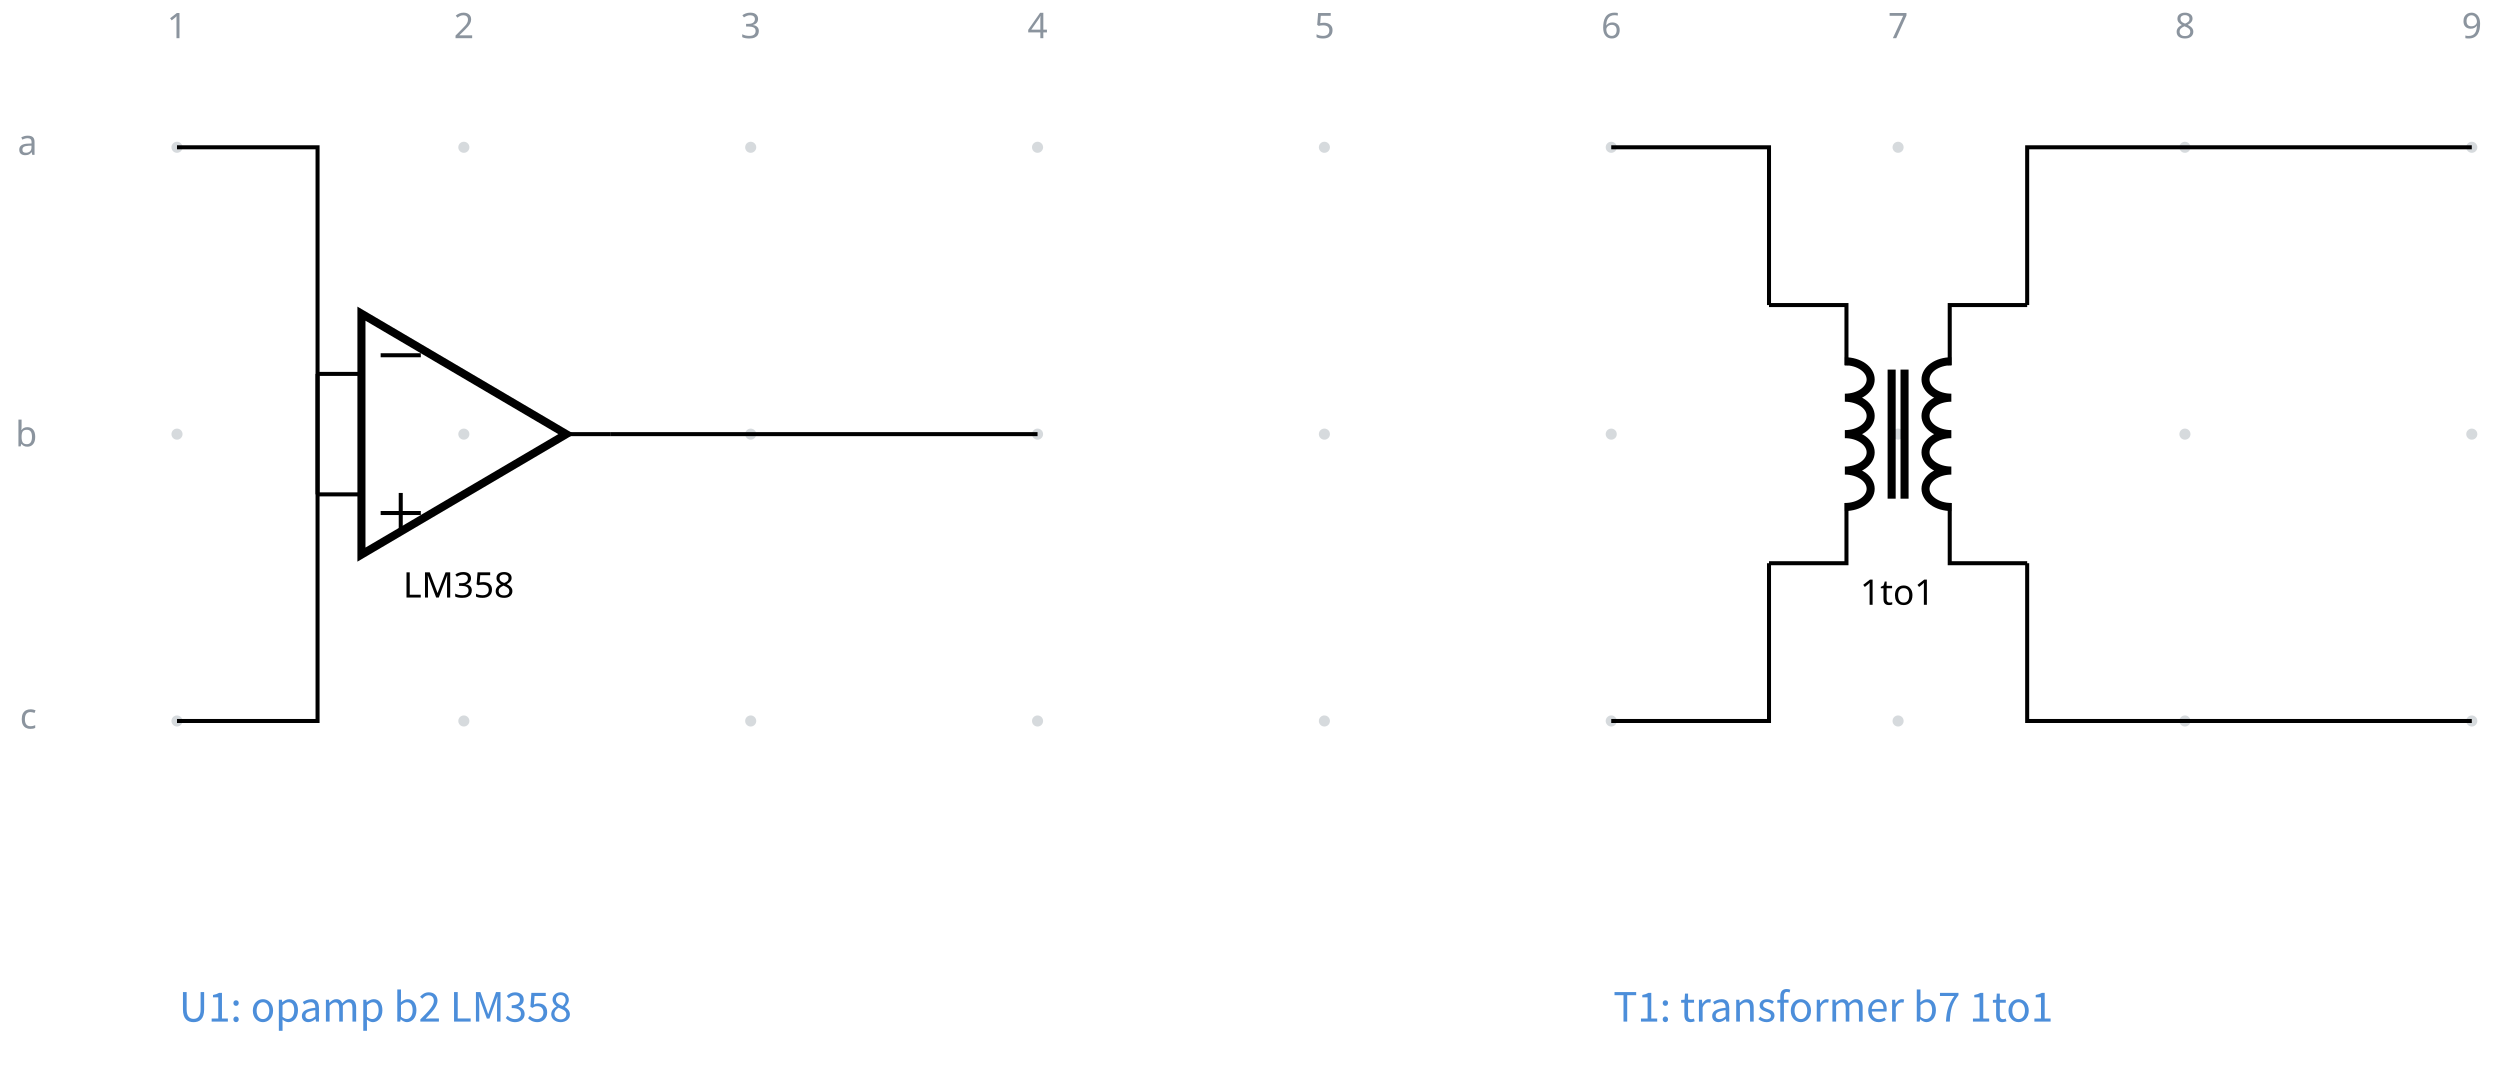
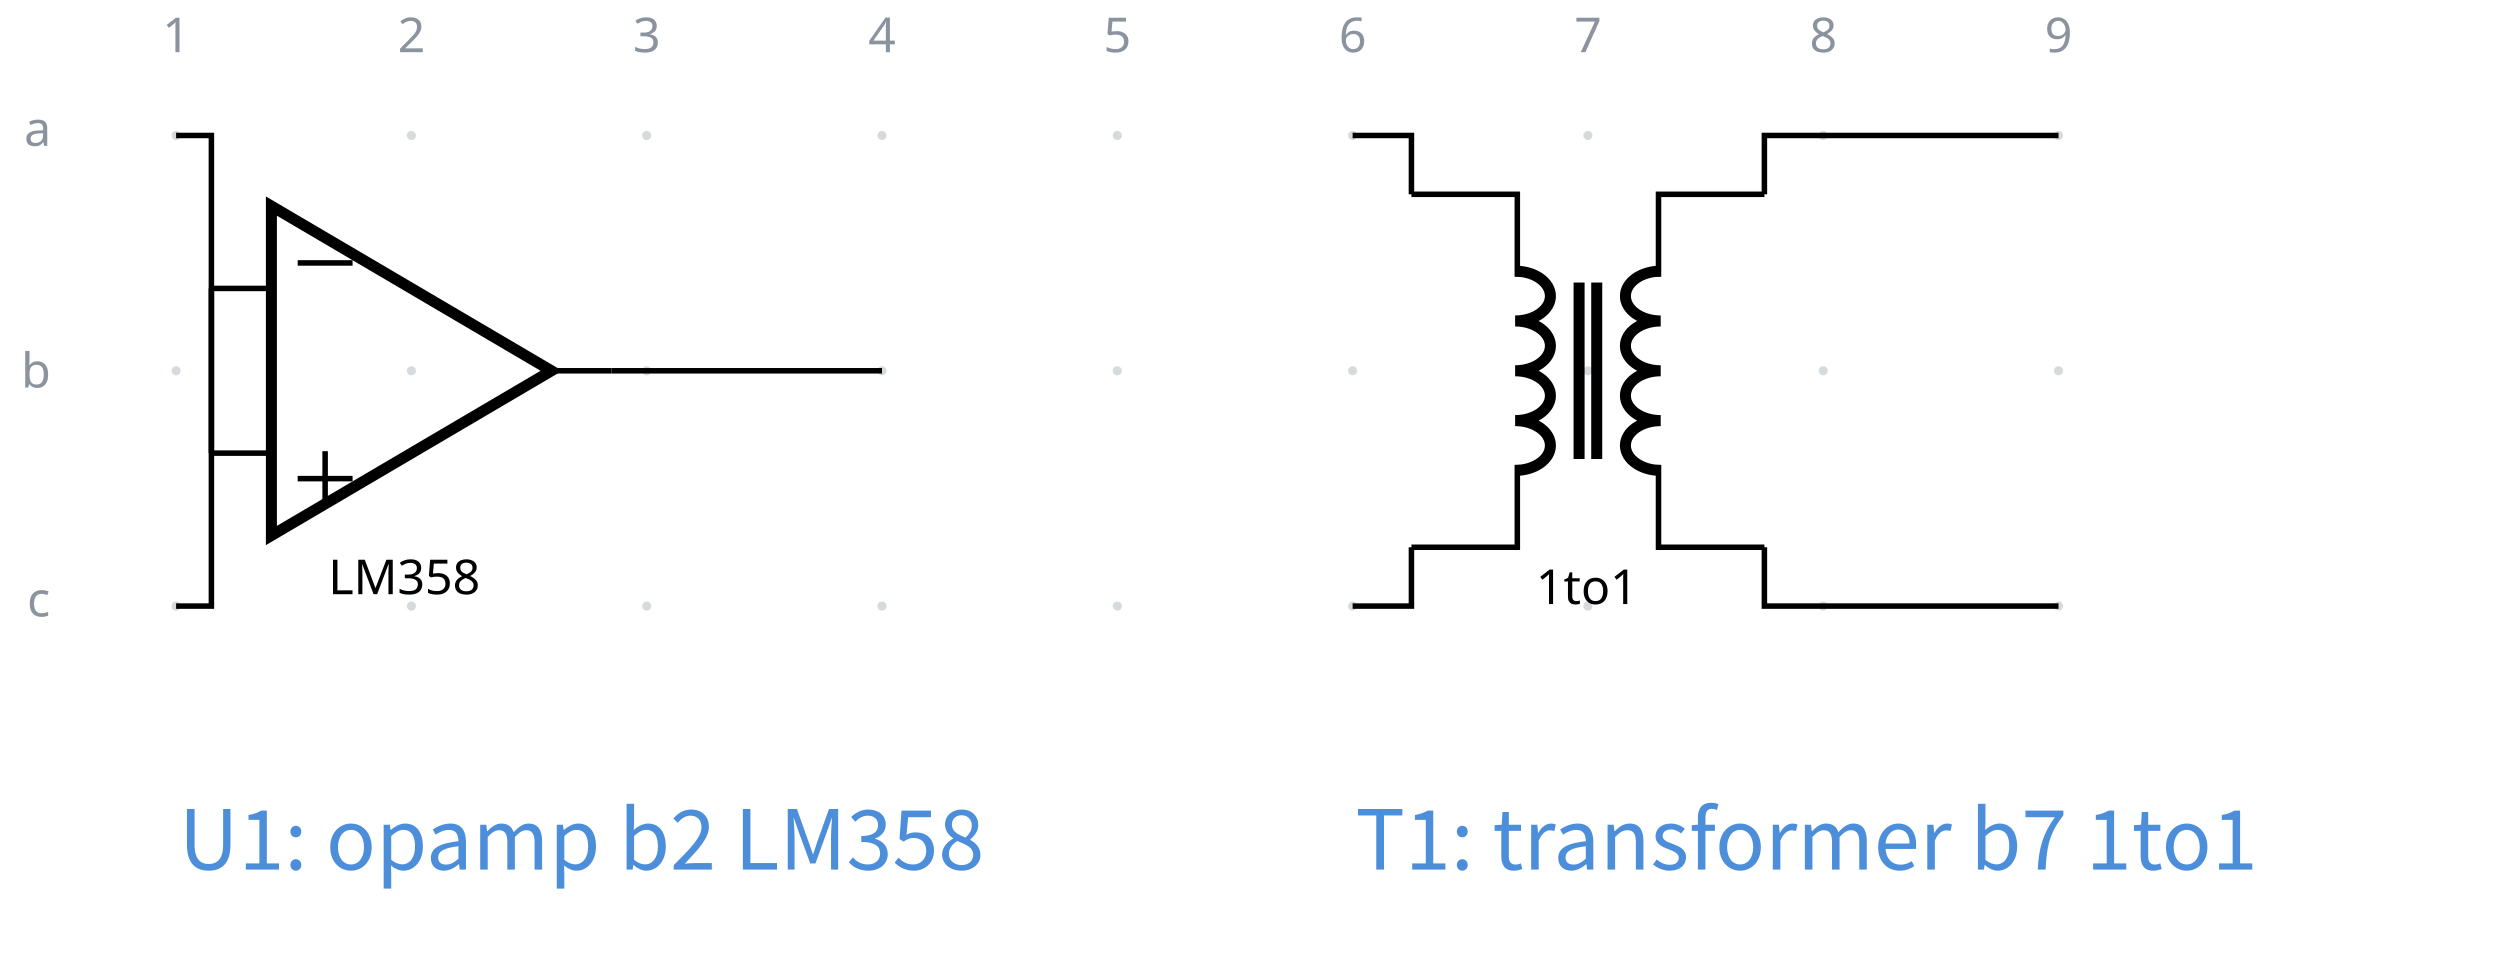
- <svg xmlns="http://www.w3.org/2000/svg" data-circuit-fence="0.1.0" fill="currentColor" width="661.27" height="281.926" viewBox="-72 -72 495.953 211.444">
+ <svg xmlns="http://www.w3.org/2000/svg" data-circuit-fence="0.1.0" fill="currentColor" width="483.68" height="185.641" viewBox="-72 -72 362.76 139.231">
  <g stroke="currentColor" stroke-miterlimit="10" stroke-width=".8">
-     <path fill="#8b949e" fill-opacity=".35" stroke="none" stroke-opacity=".35" d="M-35.787-42.781a1.1 1.1 0 1 0-2.2 0 1.1 1.1 0 0 0 2.2 0M-35.787 14.124a1.1 1.1 0 1 0-2.2 0 1.1 1.1 0 0 0 2.2 0M-35.787 71.03a1.1 1.1 0 1 0-2.2 0 1.1 1.1 0 0 0 2.2 0M21.118-42.781a1.1 1.1 0 1 0-2.2 0 1.1 1.1 0 0 0 2.2 0M21.118 14.124a1.1 1.1 0 1 0-2.2 0 1.1 1.1 0 0 0 2.2 0M21.118 71.03a1.1 1.1 0 1 0-2.2 0 1.1 1.1 0 0 0 2.2 0M78.024-42.781a1.1 1.1 0 1 0-2.2 0 1.1 1.1 0 0 0 2.2 0M78.024 14.124a1.1 1.1 0 1 0-2.2 0 1.1 1.1 0 0 0 2.2 0M78.024 71.03a1.1 1.1 0 1 0-2.2 0 1.1 1.1 0 0 0 2.2 0M134.93-42.781a1.1 1.1 0 1 0-2.2 0 1.1 1.1 0 0 0 2.2 0M134.93 14.124a1.1 1.1 0 1 0-2.2 0 1.1 1.1 0 0 0 2.2 0M134.93 71.03a1.1 1.1 0 1 0-2.2 0 1.1 1.1 0 0 0 2.2 0M191.835-42.781a1.1 1.1 0 1 0-2.2 0 1.1 1.1 0 0 0 2.2 0M191.835 14.124a1.1 1.1 0 1 0-2.2 0 1.1 1.1 0 0 0 2.2 0M191.835 71.03a1.1 1.1 0 1 0-2.2 0 1.1 1.1 0 0 0 2.2 0M248.74-42.781a1.1 1.1 0 1 0-2.2 0 1.1 1.1 0 0 0 2.2 0M248.74 14.124a1.1 1.1 0 1 0-2.2 0 1.1 1.1 0 0 0 2.2 0M248.74 71.03a1.1 1.1 0 1 0-2.2 0 1.1 1.1 0 0 0 2.2 0M305.646-42.781a1.1 1.1 0 1 0-2.2 0 1.1 1.1 0 0 0 2.2 0M305.646 14.124a1.1 1.1 0 1 0-2.2 0 1.1 1.1 0 0 0 2.2 0M305.646 71.03a1.1 1.1 0 1 0-2.2 0 1.1 1.1 0 0 0 2.2 0M362.551-42.781a1.1 1.1 0 1 0-2.2 0 1.1 1.1 0 0 0 2.2 0M362.551 14.124a1.1 1.1 0 1 0-2.2 0 1.1 1.1 0 0 0 2.2 0M362.551 71.03a1.1 1.1 0 1 0-2.2 0 1.1 1.1 0 0 0 2.2 0M419.457-42.781a1.1 1.1 0 1 0-2.2 0 1.1 1.1 0 0 0 2.2 0M419.457 14.124a1.1 1.1 0 1 0-2.2 0 1.1 1.1 0 0 0 2.2 0M419.457 71.03a1.1 1.1 0 1 0-2.2 0 1.1 1.1 0 0 0 2.2 0m-1.1 0" />
+     <path fill="#8b949e" fill-opacity=".35" stroke="none" stroke-opacity=".35" d="M-45.787-52.341a.66.66 0 1 0-1.32 0 .66.66 0 0 0 1.32 0M-45.787-18.198a.66.66 0 1 0-1.32 0 .66.66 0 0 0 1.32 0M-45.787 15.945a.66.66 0 1 0-1.32 0 .66.66 0 0 0 1.32 0M-11.644-52.341a.66.66 0 1 0-1.32 0 .66.66 0 0 0 1.32 0M-11.644-18.198a.66.66 0 1 0-1.32 0 .66.66 0 0 0 1.32 0M-11.644 15.945a.66.66 0 1 0-1.32 0 .66.66 0 0 0 1.32 0M22.5-52.341a.66.66 0 1 0-1.32 0 .66.66 0 0 0 1.32 0M22.5-18.198a.66.66 0 1 0-1.32 0 .66.66 0 0 0 1.32 0M22.5 15.945a.66.66 0 1 0-1.32 0 .66.66 0 0 0 1.32 0M56.643-52.341a.66.66 0 1 0-1.32 0 .66.66 0 0 0 1.32 0M56.643-18.198a.66.66 0 1 0-1.32 0 .66.66 0 0 0 1.32 0M56.643 15.945a.66.66 0 1 0-1.32 0 .66.66 0 0 0 1.32 0M90.786-52.341a.66.66 0 1 0-1.32 0 .66.66 0 0 0 1.32 0M90.786-18.198a.66.66 0 1 0-1.32 0 .66.66 0 0 0 1.32 0M90.786 15.945a.66.66 0 1 0-1.32 0 .66.66 0 0 0 1.32 0M124.93-52.341a.66.66 0 1 0-1.32 0 .66.66 0 0 0 1.32 0M124.93-18.198a.66.66 0 1 0-1.32 0 .66.66 0 0 0 1.32 0M124.93 15.945a.66.66 0 1 0-1.32 0 .66.66 0 0 0 1.32 0M159.072-52.341a.66.66 0 1 0-1.32 0 .66.66 0 0 0 1.32 0M159.072-18.198a.66.66 0 1 0-1.32 0 .66.66 0 0 0 1.32 0M159.072 15.945a.66.66 0 1 0-1.32 0 .66.66 0 0 0 1.32 0M193.216-52.341a.66.66 0 1 0-1.32 0 .66.66 0 0 0 1.32 0M193.216-18.198a.66.66 0 1 0-1.32 0 .66.66 0 0 0 1.32 0M193.216 15.945a.66.66 0 1 0-1.32 0 .66.66 0 0 0 1.32 0M227.36-52.341a.66.66 0 1 0-1.32 0 .66.66 0 0 0 1.32 0M227.36-18.198a.66.66 0 1 0-1.32 0 .66.66 0 0 0 1.32 0M227.36 15.945a.66.66 0 1 0-1.32 0 .66.66 0 0 0 1.32 0m-.66 0" />
    <g fill="#8b949e" stroke="#8b949e">
-       <text x="-36.887" y="-42.781" fill="#8b949e" stroke="none" font-family="cmr7" font-size="7" transform="translate(-1.993 -21.645)">1</text>
+       <text x="-46.447" y="-52.341" fill="#8b949e" stroke="none" font-family="cmr7" font-size="7" transform="translate(-1.993 -12.085)">1</text>
    </g>
    <g fill="#8b949e" stroke="#8b949e">
-       <text x="-36.887" y="-42.781" fill="#8b949e" stroke="none" font-family="cmr7" font-size="7" transform="translate(54.912 -21.645)">2</text>
+       <text x="-46.447" y="-52.341" fill="#8b949e" stroke="none" font-family="cmr7" font-size="7" transform="translate(32.15 -12.085)">2</text>
    </g>
    <g fill="#8b949e" stroke="#8b949e">
-       <text x="-36.887" y="-42.781" fill="#8b949e" stroke="none" font-family="cmr7" font-size="7" transform="translate(111.818 -21.645)">3</text>
+       <text x="-46.447" y="-52.341" fill="#8b949e" stroke="none" font-family="cmr7" font-size="7" transform="translate(66.293 -12.085)">3</text>
    </g>
    <g fill="#8b949e" stroke="#8b949e">
-       <text x="-36.887" y="-42.781" fill="#8b949e" stroke="none" font-family="cmr7" font-size="7" transform="translate(168.723 -21.645)">4</text>
+       <text x="-46.447" y="-52.341" fill="#8b949e" stroke="none" font-family="cmr7" font-size="7" transform="translate(100.437 -12.085)">4</text>
    </g>
    <g fill="#8b949e" stroke="#8b949e">
-       <text x="-36.887" y="-42.781" fill="#8b949e" stroke="none" font-family="cmr7" font-size="7" transform="translate(225.629 -21.645)">5</text>
+       <text x="-46.447" y="-52.341" fill="#8b949e" stroke="none" font-family="cmr7" font-size="7" transform="translate(134.58 -12.085)">5</text>
    </g>
    <g fill="#8b949e" stroke="#8b949e">
-       <text x="-36.887" y="-42.781" fill="#8b949e" stroke="none" font-family="cmr7" font-size="7" transform="translate(282.534 -21.645)">6</text>
+       <text x="-46.447" y="-52.341" fill="#8b949e" stroke="none" font-family="cmr7" font-size="7" transform="translate(168.723 -12.085)">6</text>
    </g>
    <g fill="#8b949e" stroke="#8b949e">
-       <text x="-36.887" y="-42.781" fill="#8b949e" stroke="none" font-family="cmr7" font-size="7" transform="translate(339.44 -21.645)">7</text>
+       <text x="-46.447" y="-52.341" fill="#8b949e" stroke="none" font-family="cmr7" font-size="7" transform="translate(202.867 -12.085)">7</text>
    </g>
    <g fill="#8b949e" stroke="#8b949e">
-       <text x="-36.887" y="-42.781" fill="#8b949e" stroke="none" font-family="cmr7" font-size="7" transform="translate(396.345 -21.645)">8</text>
+       <text x="-46.447" y="-52.341" fill="#8b949e" stroke="none" font-family="cmr7" font-size="7" transform="translate(237.01 -12.085)">8</text>
    </g>
    <g fill="#8b949e" stroke="#8b949e">
-       <text x="-36.887" y="-42.781" fill="#8b949e" stroke="none" font-family="cmr7" font-size="7" transform="translate(453.25 -21.645)">9</text>
+       <text x="-46.447" y="-52.341" fill="#8b949e" stroke="none" font-family="cmr7" font-size="7" transform="translate(271.153 -12.085)">9</text>
    </g>
    <g fill="#8b949e" stroke="#8b949e">
-       <text x="-36.887" y="-42.781" fill="#8b949e" stroke="none" font-family="cmr7" font-size="7" transform="translate(-31.62 1.507)">a</text>
+       <text x="-46.447" y="-52.341" fill="#8b949e" stroke="none" font-family="cmr7" font-size="7" transform="translate(-22.06 1.507)">a</text>
    </g>
    <g fill="#8b949e" stroke="#8b949e">
-       <text x="-36.887" y="-42.781" fill="#8b949e" stroke="none" font-family="cmr7" font-size="7" transform="translate(-32.05 59.336)">b</text>
+       <text x="-46.447" y="-52.341" fill="#8b949e" stroke="none" font-family="cmr7" font-size="7" transform="translate(-22.49 36.574)">b</text>
    </g>
    <g fill="#8b949e" stroke="#8b949e">
-       <text x="-36.887" y="-42.781" fill="#8b949e" stroke="none" font-family="cmr7" font-size="7" transform="translate(-31.189 115.318)">c</text>
+       <text x="-46.447" y="-52.341" fill="#8b949e" stroke="none" font-family="cmr7" font-size="7" transform="translate(-21.629 69.793)">c</text>
    </g>
-     <path fill="none" stroke-width="1.6" d="m40.333 14.124-40.63-23.9v47.8Z" />
-     <path fill="none" d="M-9.003 2.174h8.706m-8.706 23.9h8.706m49.337-11.95h-8.707" />
-     <text x="-36.887" y="-42.781" stroke="none" font-family="cmr7" font-size="7" transform="translate(44.857 89.322)">LM358</text>
-     <path fill="none" d="M3.516 29.773h7.967M7.5 33.757V25.79M3.516-1.525h7.967" />
+     <path fill="none" stroke-width="1.6" d="m8.011-18.198-40.63-23.9v47.8Z" />
+     <path fill="none" d="M-41.326-30.148h8.707m-8.707 23.9h8.707m49.337-11.95H8.01" />
+     <text x="-46.447" y="-52.341" stroke="none" font-family="cmr7" font-size="7" transform="translate(22.095 66.56)">LM358</text>
+     <path fill="none" d="M-28.806-2.55h7.966M-24.823 1.434v-7.966M-28.806-33.847h7.966" />
    <g stroke-linejoin="bevel" stroke-width="1.6">
-       <path fill="none" d="M293.983-.333c2.828 0 5.121 1.618 5.121 3.614s-2.293 3.615-5.121 3.615c2.828 0 5.121 1.618 5.121 3.614s-2.293 3.614-5.121 3.614c2.828 0 5.121 1.618 5.121 3.615 0 1.996-2.293 3.614-5.121 3.614 2.828 0 5.121 1.618 5.121 3.614s-2.293 3.615-5.121 3.615" />
+       <path fill="none" d="M147.85-32.655c2.828 0 5.12 1.618 5.12 3.614s-2.292 3.614-5.12 3.614c2.828 0 5.12 1.618 5.12 3.615 0 1.996-2.292 3.614-5.12 3.614 2.828 0 5.12 1.618 5.12 3.614s-2.292 3.615-5.12 3.615c2.828 0 5.12 1.618 5.12 3.614s-2.292 3.614-5.12 3.614" />
    </g>
    <g stroke-linejoin="bevel" stroke-width="1.6">
-       <path fill="none" d="M315.109 28.582c-2.829 0-5.122-1.619-5.122-3.615s2.293-3.614 5.122-3.614c-2.829 0-5.122-1.618-5.122-3.614 0-1.997 2.293-3.615 5.122-3.615-2.829 0-5.122-1.618-5.122-3.614s2.293-3.614 5.122-3.614c-2.829 0-5.122-1.619-5.122-3.615s2.293-3.614 5.122-3.614" />
+       <path fill="none" d="M168.975-3.74c-2.828 0-5.121-1.619-5.121-3.615s2.293-3.614 5.121-3.614c-2.828 0-5.121-1.619-5.121-3.615s2.293-3.614 5.121-3.614c-2.828 0-5.121-1.618-5.121-3.614 0-1.997 2.293-3.615 5.121-3.615-2.828 0-5.121-1.618-5.121-3.614s2.293-3.614 5.121-3.614" />
    </g>
-     <path fill="none" d="M278.938-11.483h15.365V.467m0 27.315v11.95h-15.365m51.215-51.215H314.79V.467m0 27.315v11.95h15.364" />
+     <path fill="none" d="M132.805-43.806h15.365v11.95m0 27.315V7.41h-15.365m51.215-51.215h-15.365v11.95m0 27.315V7.41h15.365" />
    <g stroke-width="1.6">
-       <path fill="none" d="M305.826 26.928V1.32m-2.56 25.607V1.32" />
+       <path fill="none" d="M159.692-5.394v-25.608m-2.56 25.608v-25.608" />
    </g>
-     <text x="-36.887" y="-42.781" stroke="none" font-family="cmr7" font-size="7" transform="translate(333.891 90.757)">1to1</text>
-     <path fill="none" d="M-36.887-42.781h27.884v68.855" />
-     <path fill="none" d="M-36.887 71.03h27.884V2.174M49.04 14.124h84.79M247.64-42.781h31.298v31.298M247.64 71.03h31.298V39.732M418.357-42.781h-88.204v31.298M418.357 71.03h-88.204V39.732" />
+     <text x="-46.447" y="-52.341" stroke="none" font-family="cmr7" font-size="7" transform="translate(197.318 67.995)">1to1</text>
+     <path fill="none" d="M-46.447-52.341h5.121v46.093" />
+     <path fill="none" d="M-46.447 15.945h5.121v-46.093M16.718-18.198h39.265M124.27-52.341h8.535v8.535M124.27 15.945h8.535V7.409M226.7-52.341h-42.68v8.535M226.7 15.945h-42.68V7.409" />
    <g>
-       <text x="-36.887" y="-42.781" fill="#4c8eda" stroke="none" font-family="'Noto Sans CJK JP','Noto Sans JP','Hiragino Sans','Yu Gothic',sans-serif" font-size="8" transform="translate(.4 173.45)">U1: opamp b2 LM358</text>
+       <text x="-46.447" y="-52.341" fill="#4c8eda" stroke="none" font-family="'Noto Sans CJK JP','Noto Sans JP','Hiragino Sans','Yu Gothic',sans-serif" font-size="12" transform="translate(.4 106.53)">U1: opamp b2 LM358</text>
    </g>
    <g>
-       <text x="-36.887" y="-42.781" fill="#4c8eda" stroke="none" font-family="'Noto Sans CJK JP','Noto Sans JP','Hiragino Sans','Yu Gothic',sans-serif" font-size="8" transform="translate(284.927 173.45)">T1: transformer b7 1to1</text>
+       <text x="-46.447" y="-52.341" fill="#4c8eda" stroke="none" font-family="'Noto Sans CJK JP','Noto Sans JP','Hiragino Sans','Yu Gothic',sans-serif" font-size="12" transform="translate(171.116 106.53)">T1: transformer b7 1to1</text>
    </g>
  </g>
</svg>
